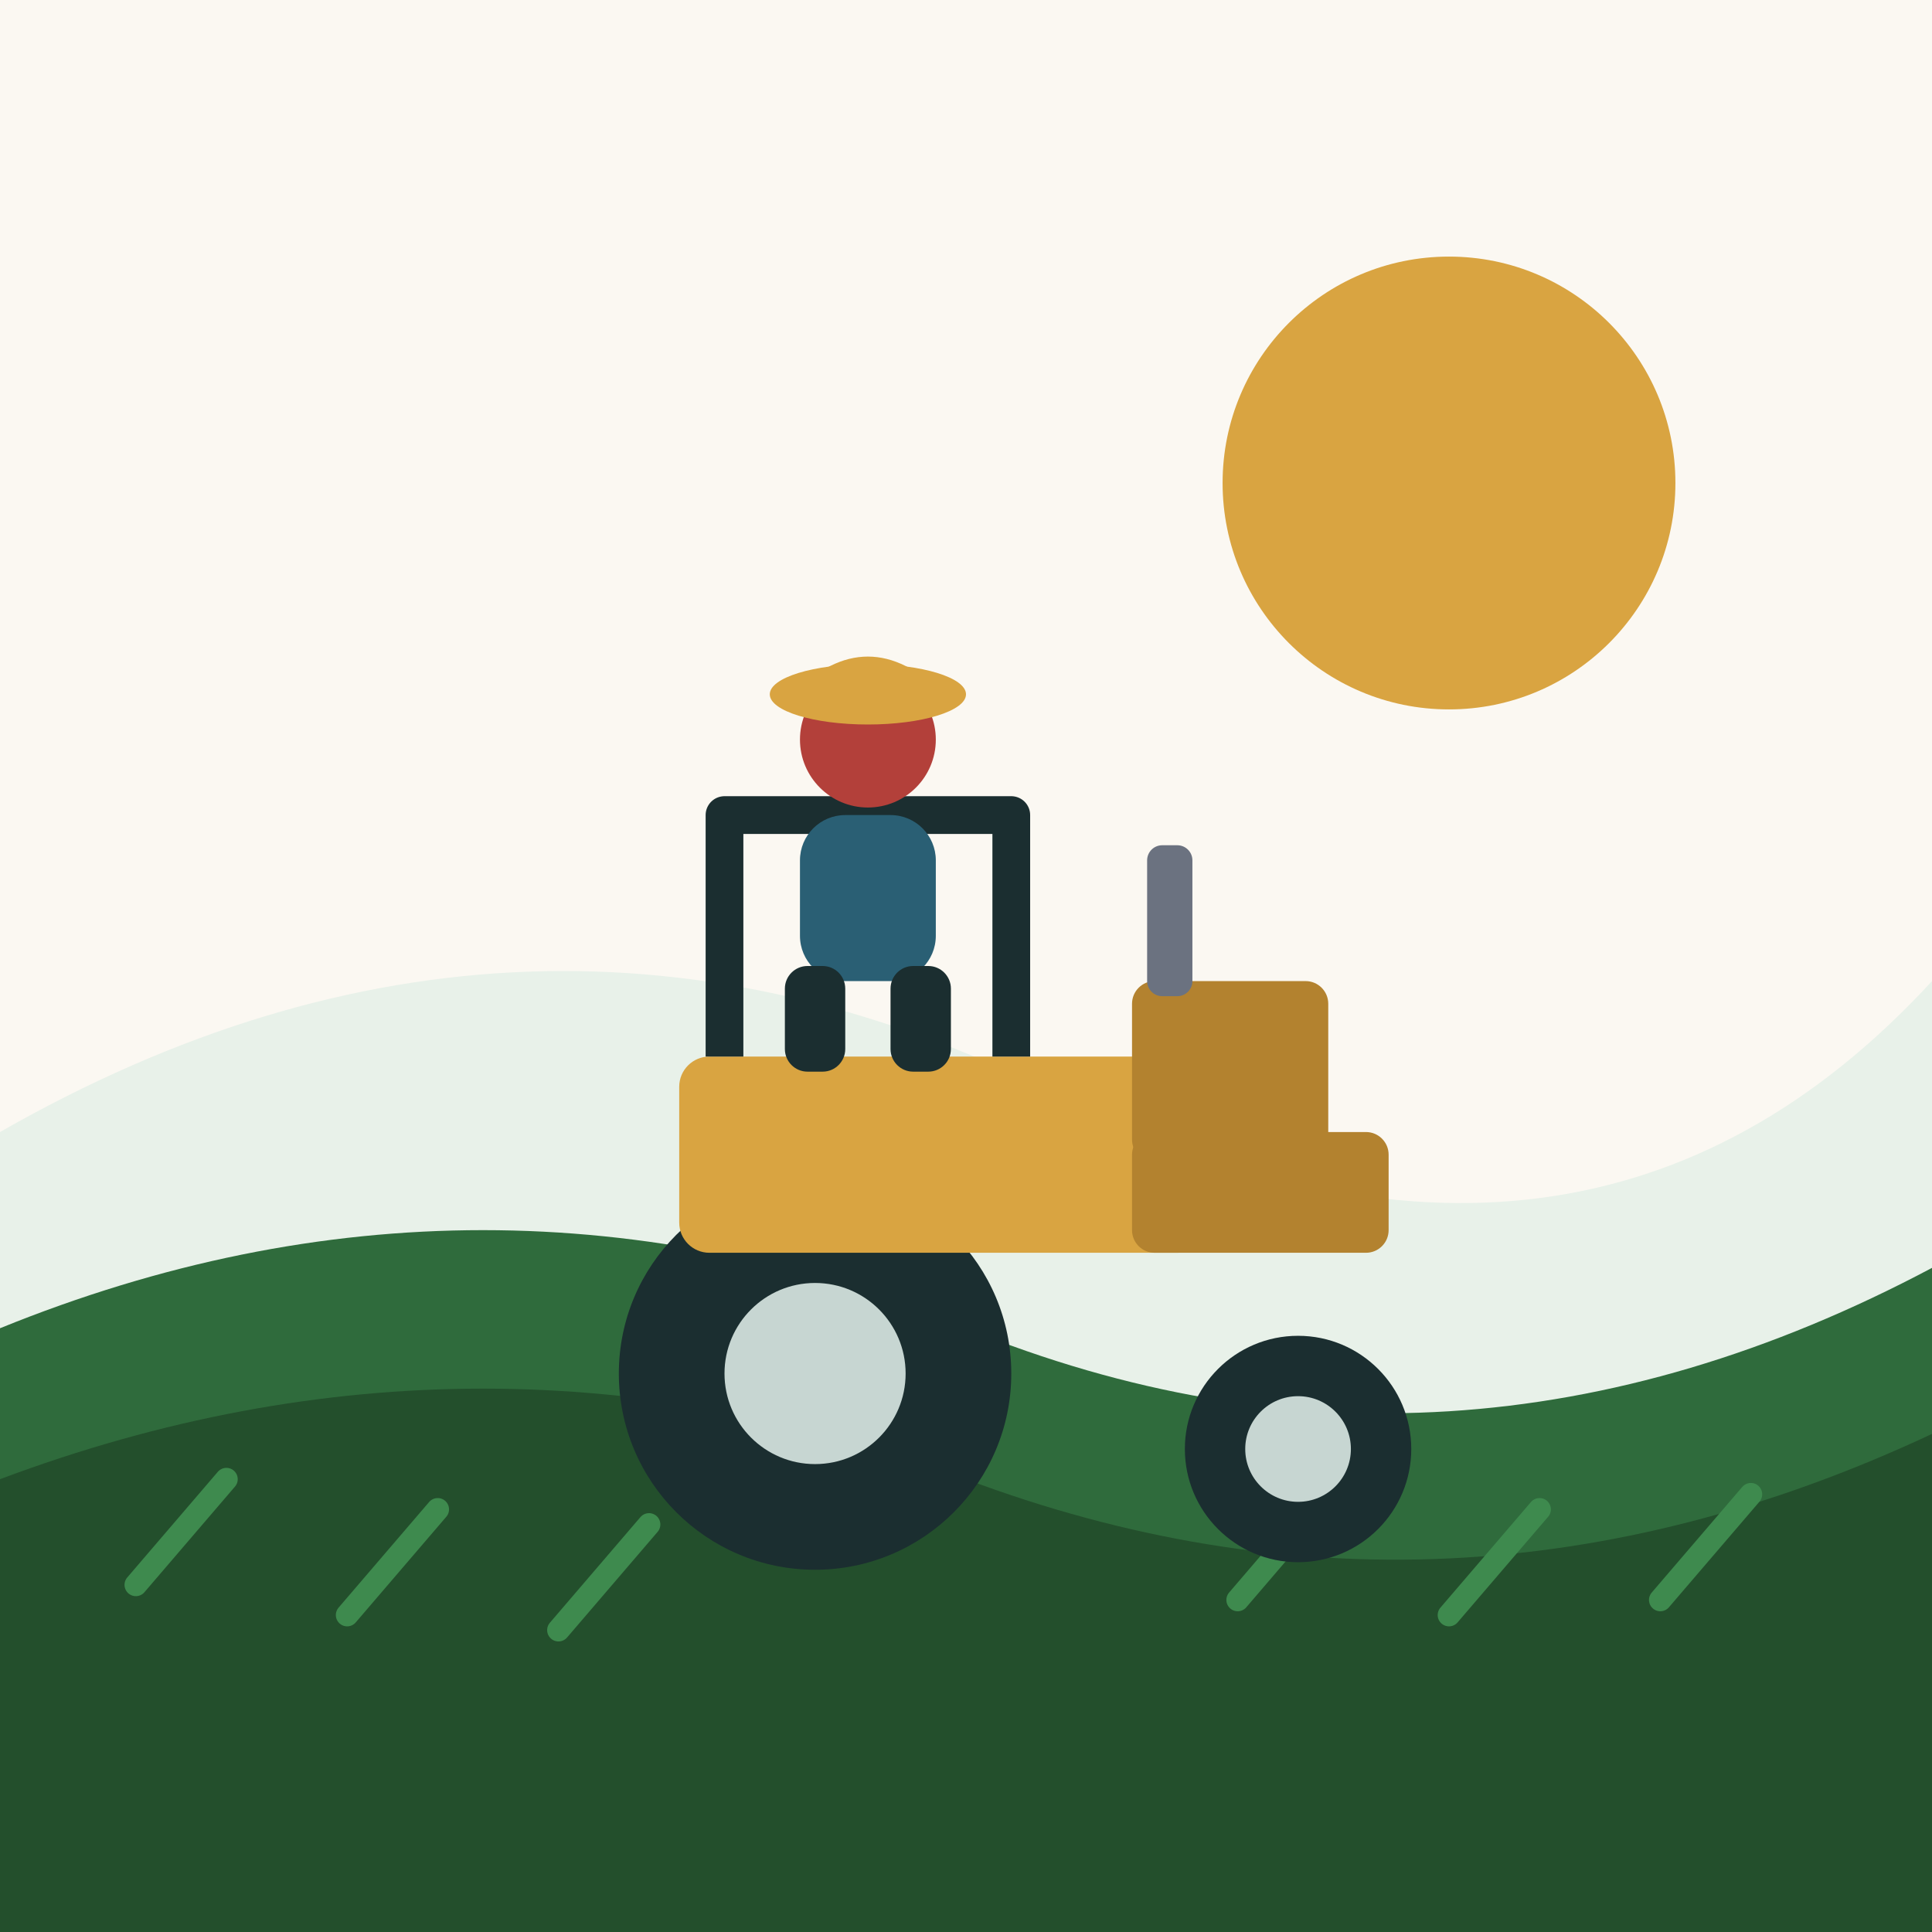
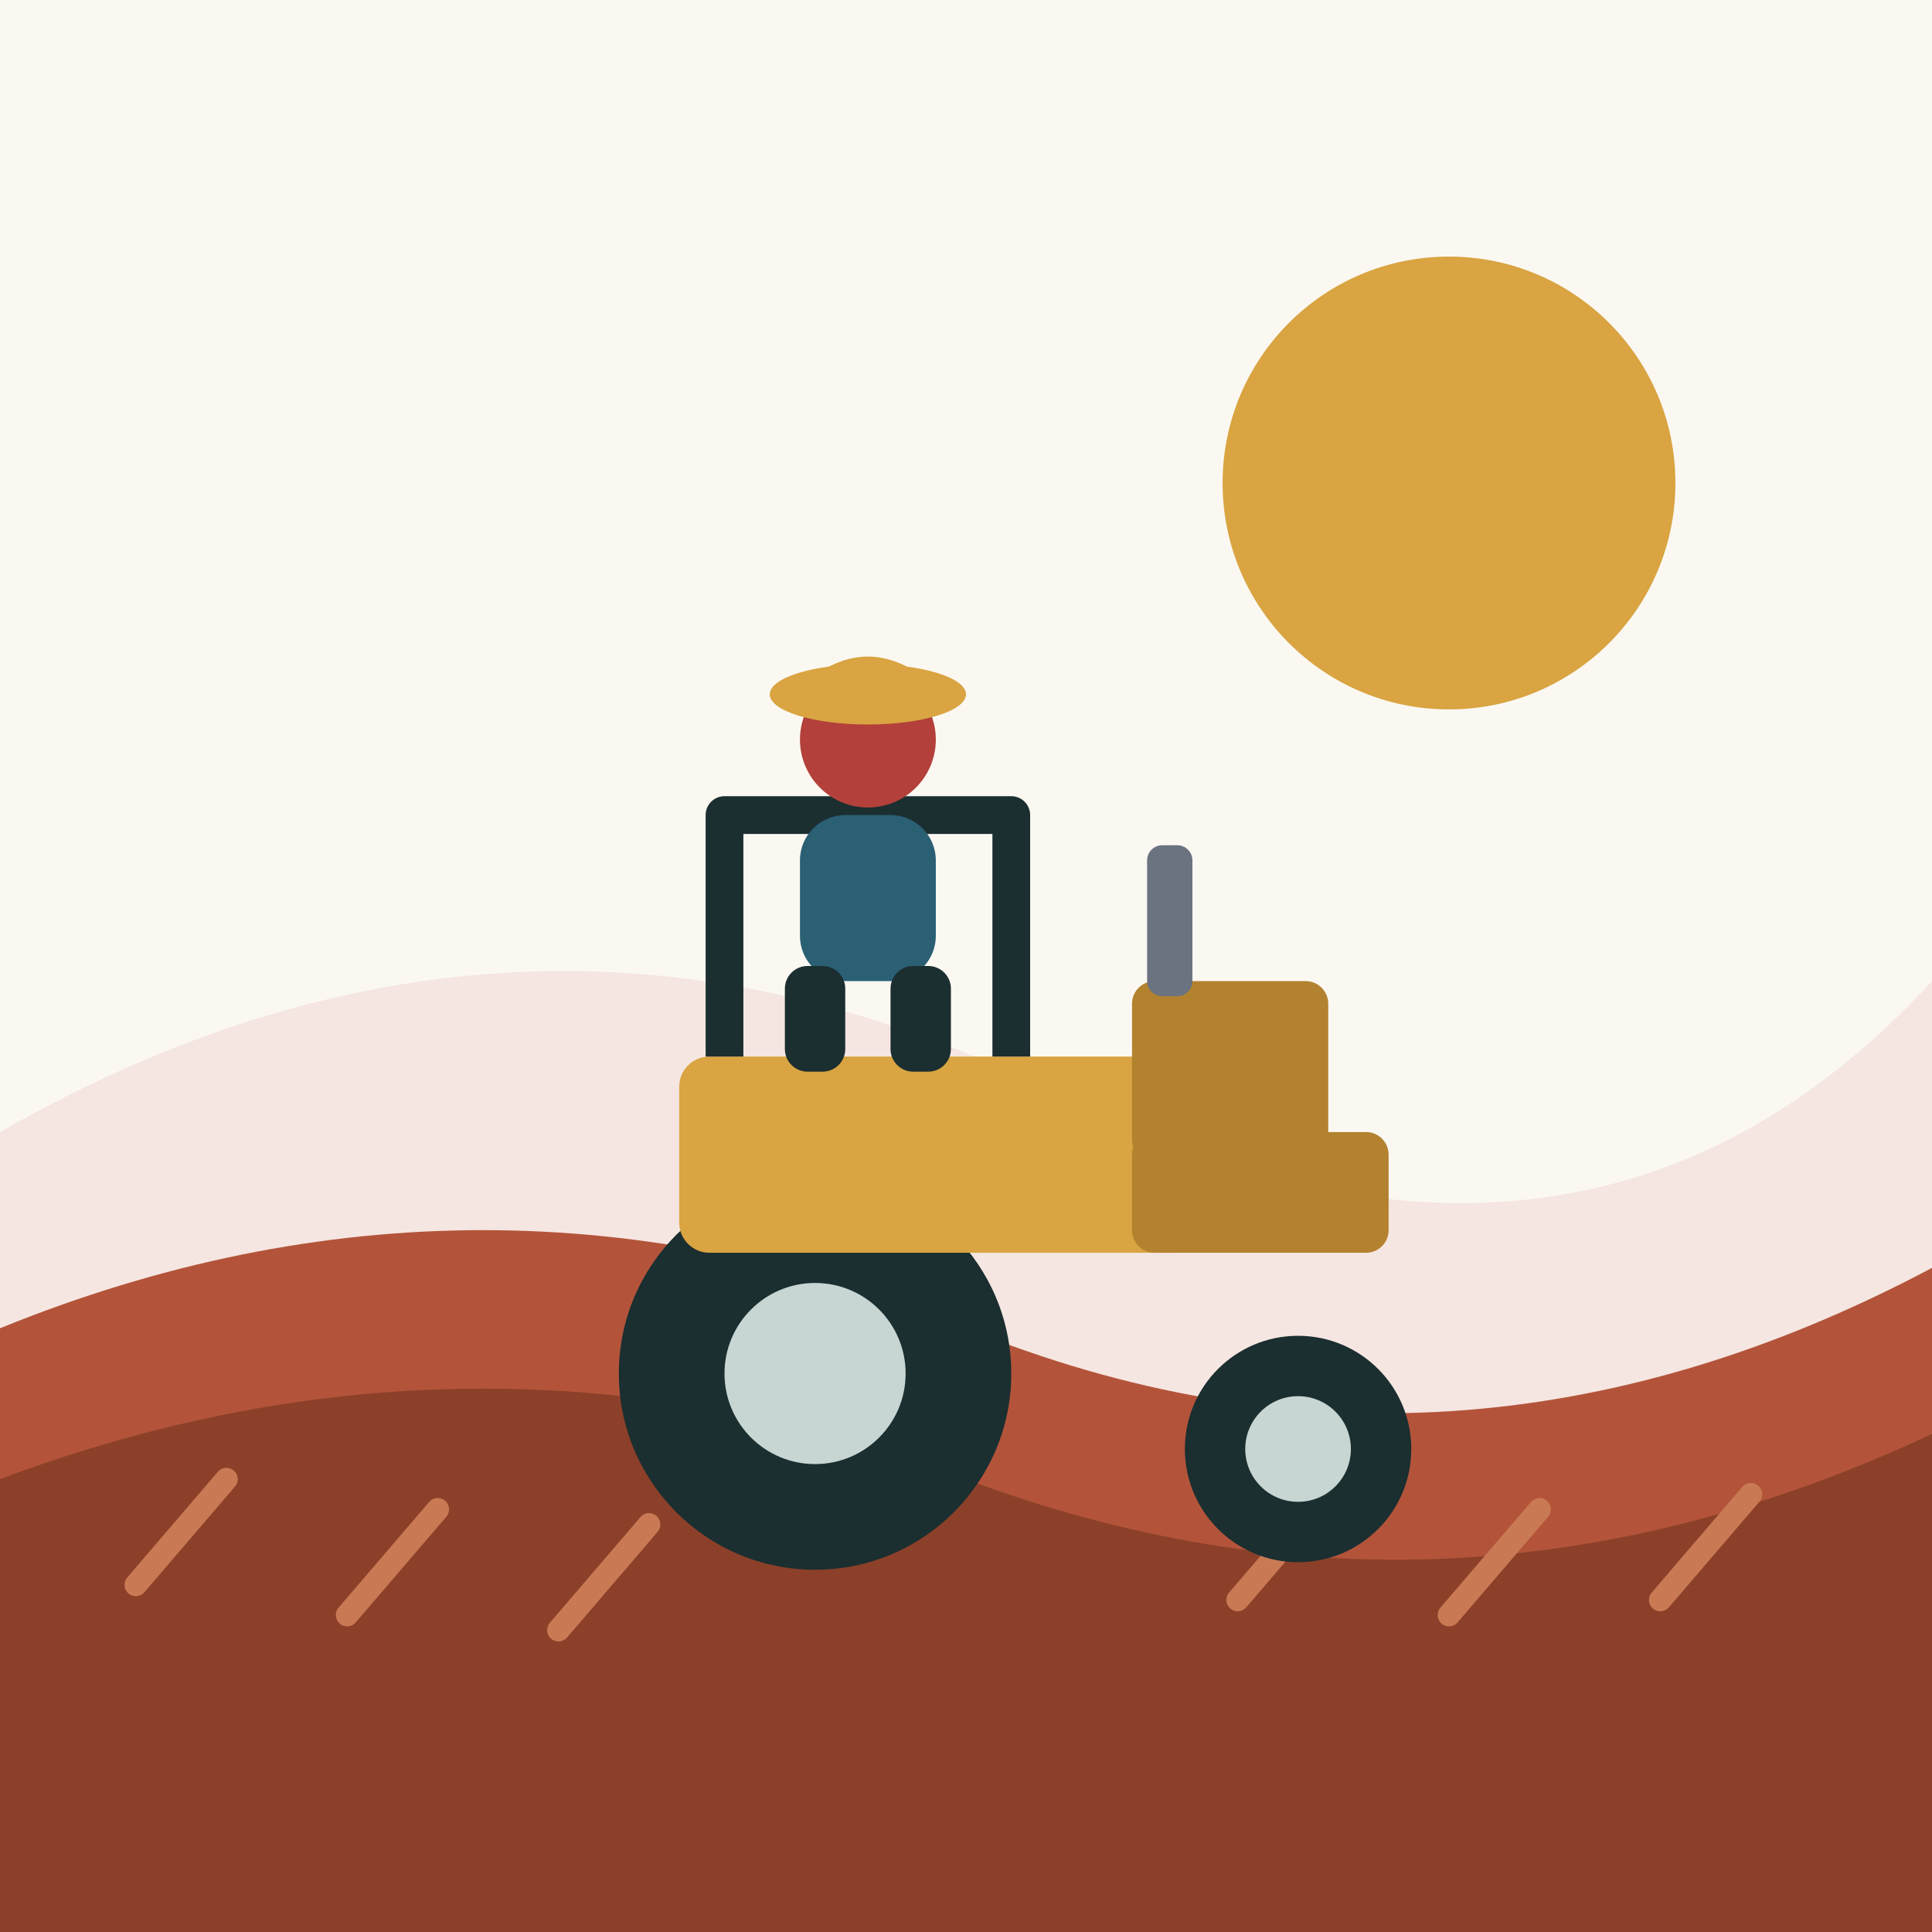
<svg xmlns="http://www.w3.org/2000/svg" width="256" height="256" viewBox="0 0 256 256">
  <rect x="0" y="0" width="256" height="256" fill="#FBF8F2" />
  <circle cx="192" cy="64" r="30" fill="#D9A441" />
-   <path d="M0 150 Q 70 110 140 145 T 256 130 V 256 H 0 Z" fill="#E8F1E9" />
-   <path d="M0 176 Q 64 150 128 176 T 256 168 V 256 H 0 Z" fill="#2F6B3C" />
-   <path d="M0 196 Q 64 172 128 196 T 256 190 V 256 H 0 Z" fill="#234F2C" />
-   <g stroke="#3E8A4E" stroke-width="3" stroke-linecap="round">
+   <path d="M0 150 Q 70 110 140 145 T 256 130 V 256 H 0 Z" fill="#F5E6E1" />
+   <path d="M0 176 Q 64 150 128 176 T 256 168 V 256 H 0 Z" fill="#B3543A" />
+   <path d="M0 196 Q 64 172 128 196 T 256 190 V 256 H 0 Z" fill="#8C4029" />
+   <g stroke="#C97A54" stroke-width="3" stroke-linecap="round">
    <line x1="18" y1="210" x2="30" y2="196" />
    <line x1="46" y1="214" x2="58" y2="200" />
    <line x1="74" y1="216" x2="86" y2="202" />
    <line x1="164" y1="212" x2="176" y2="198" />
    <line x1="192" y1="214" x2="204" y2="200" />
    <line x1="220" y1="212" x2="232" y2="198" />
  </g>
  <g>
    <circle cx="108" cy="182" r="26" fill="#1B2E30" />
    <circle cx="108" cy="182" r="12" fill="#C7D6D2" />
    <circle cx="172" cy="192" r="15" fill="#1B2E30" />
    <circle cx="172" cy="192" r="7" fill="#C7D6D2" />
    <rect x="90" y="140" width="70" height="26" rx="4" fill="#D9A441" />
    <rect x="150" y="150" width="34" height="16" rx="3" fill="#B3822F" />
    <rect x="150" y="130" width="26" height="24" rx="3" fill="#B3822F" />
    <rect x="152" y="112" width="6" height="20" rx="2" fill="#6B7280" />
    <path d="M96 140 L96 108 L134 108 L134 140" fill="none" stroke="#1B2E30" stroke-width="5" stroke-linejoin="round" />
    <circle cx="115" cy="98" r="9" fill="#B3403A" />
    <rect x="106" y="108" width="18" height="22" rx="6" fill="#2A5F74" />
    <rect x="104" y="128" width="8" height="14" rx="3" fill="#1B2E30" />
    <rect x="118" y="128" width="8" height="14" rx="3" fill="#1B2E30" />
    <ellipse cx="115" cy="92" rx="13" ry="4" fill="#D9A441" />
    <path d="M105 92 Q115 82 125 92" fill="#D9A441" />
  </g>
</svg>
